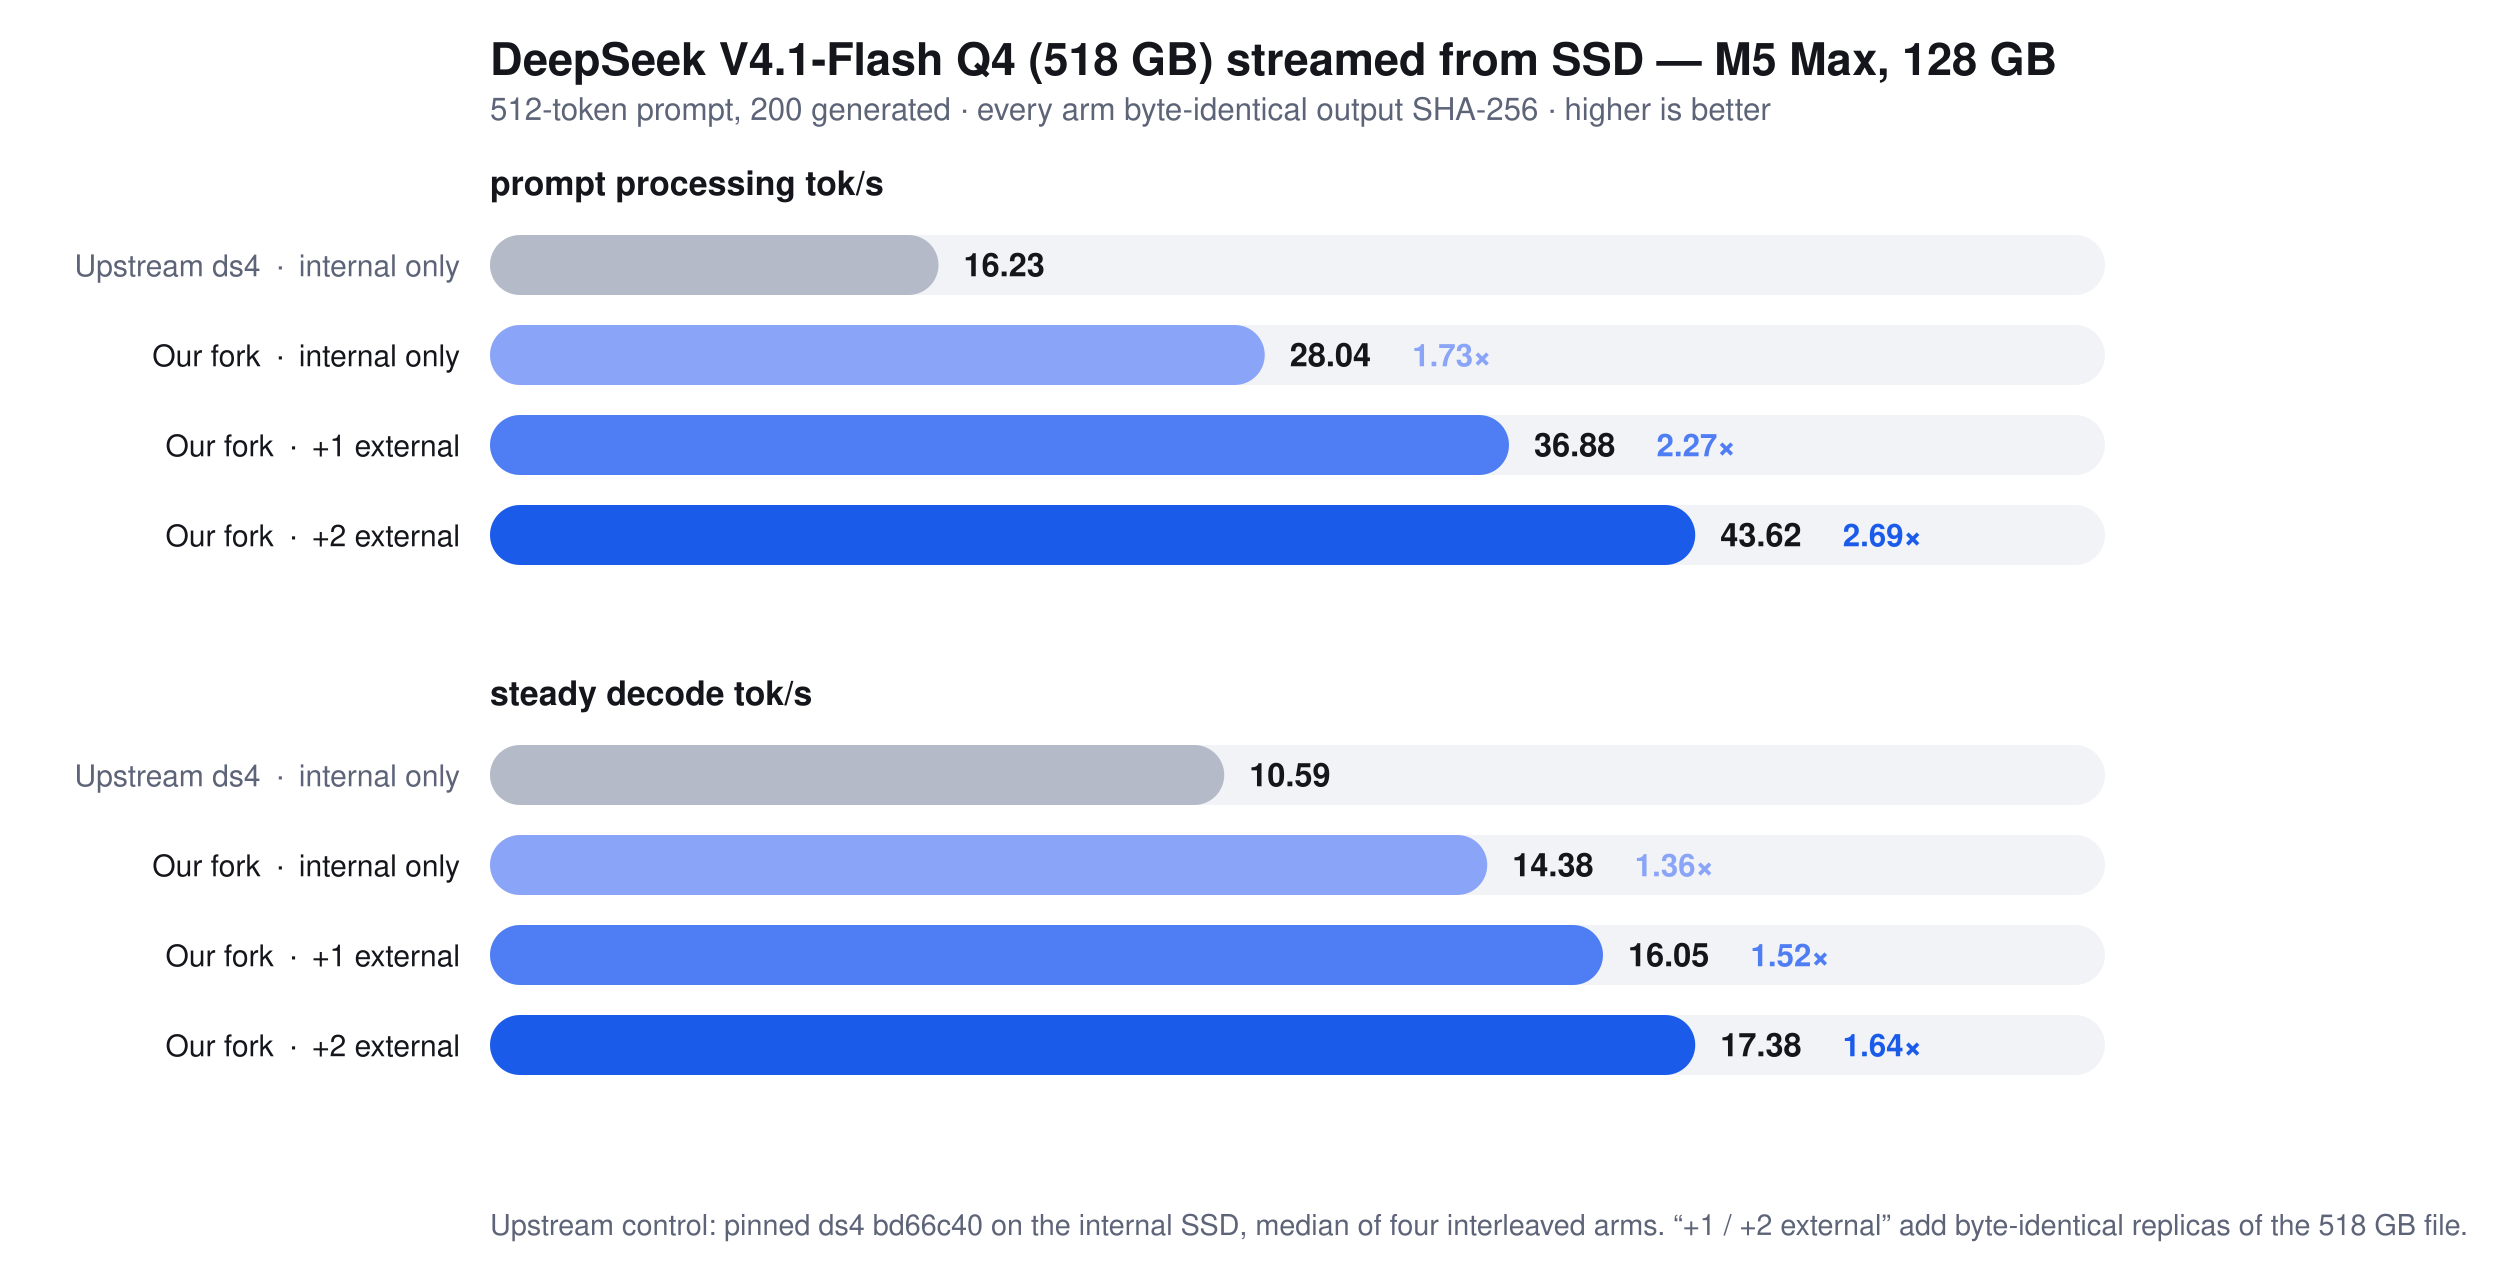
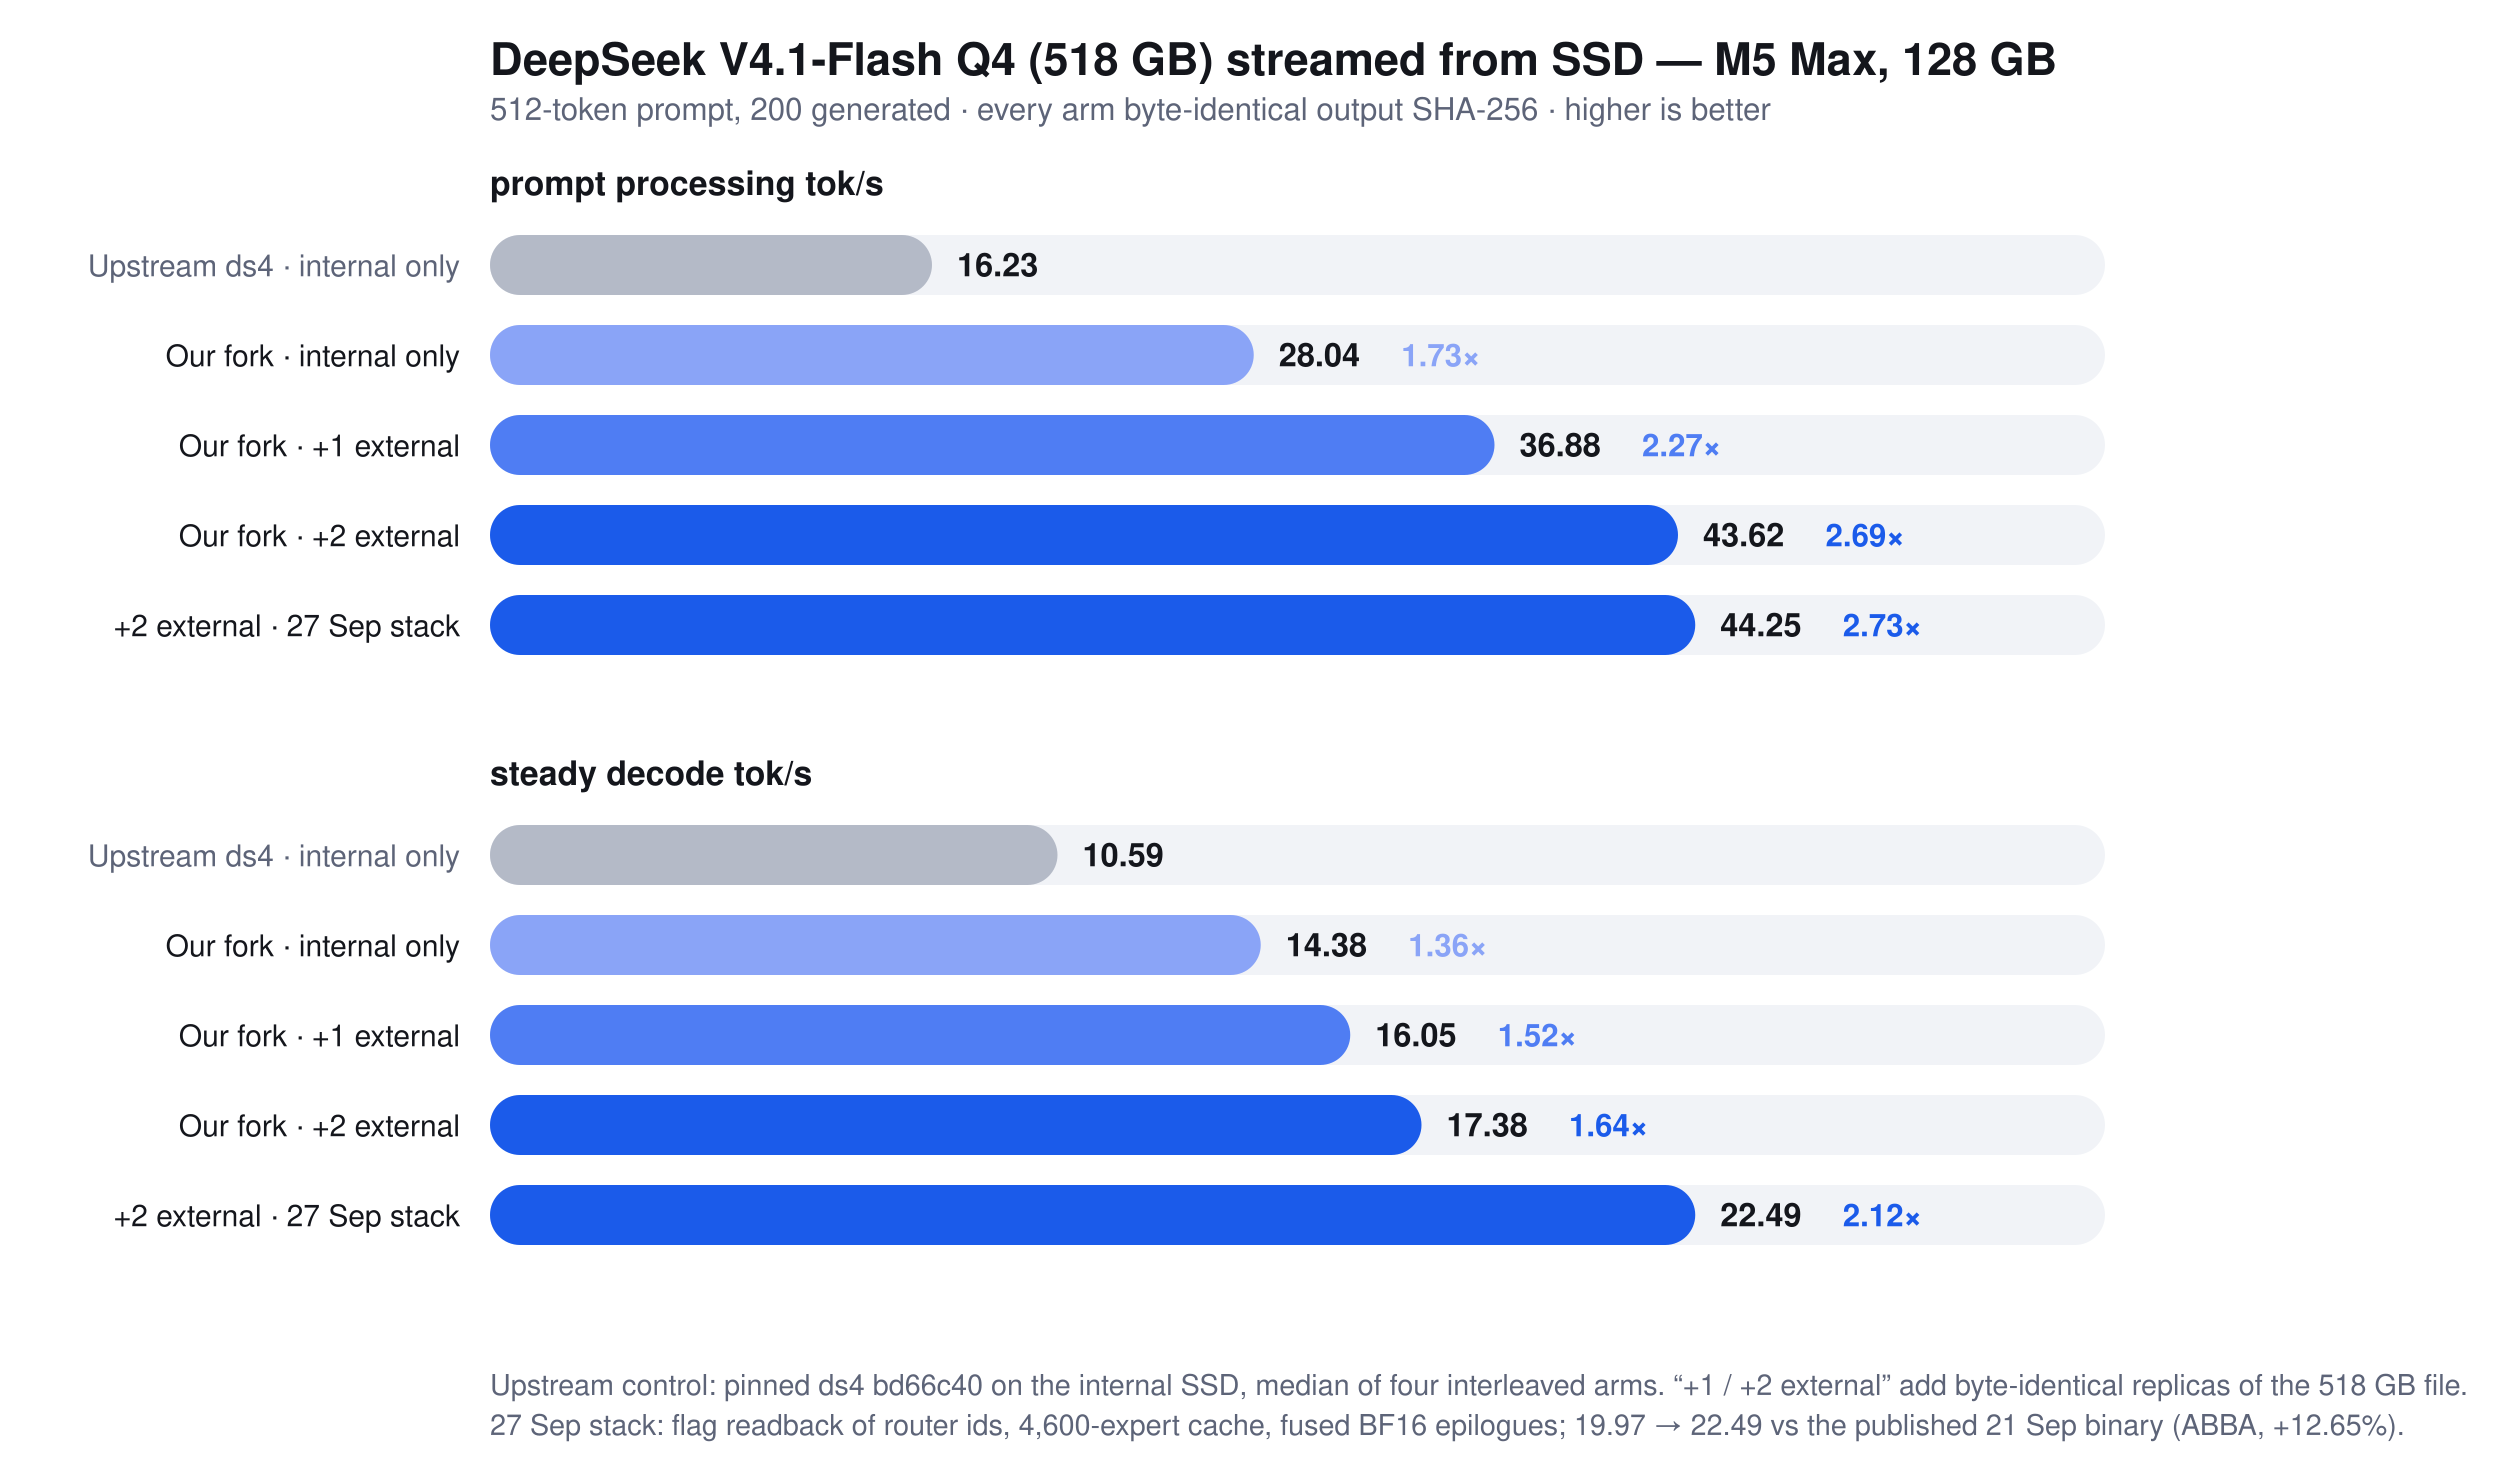
- <svg xmlns="http://www.w3.org/2000/svg" viewBox="0 0 1000 510" width="1000" height="510" font-family="-apple-system,BlinkMacSystemFont,Segoe UI,Helvetica,Arial,sans-serif">
-   <rect width="1000" height="510" fill="#ffffff" />
+ <svg xmlns="http://www.w3.org/2000/svg" viewBox="0 0 1000 590" width="1000" height="590" font-family="-apple-system,BlinkMacSystemFont,Segoe UI,Helvetica,Arial,sans-serif">
+   <rect width="1000" height="590" fill="#ffffff" />
  <text x="196" y="30" font-size="18" font-weight="700" fill="#14161c">DeepSeek V4.1-Flash Q4 (518 GB) streamed from SSD — M5 Max, 128 GB</text>
  <text x="196" y="48" font-size="12.5" fill="#5d6478">512-token prompt, 200 generated · every arm byte-identical output SHA-256 · higher is better</text>
  <text x="196" y="78" font-size="13.5" font-weight="700" fill="#14161c">prompt processing tok/s</text>
-   <text x="184" y="110.5" font-size="12" text-anchor="end" fill="#5d6478">Upstream ds4 · internal only</text>
+   <text x="184" y="110.5" font-size="12" text-anchor="end" fill="#5d6478">Upstream ds4 · internal only</text>
  <rect x="196" y="94" width="646.0" height="24" rx="12" fill="#f1f3f7" />
-   <rect x="196" y="94" width="179.4" height="24" rx="12" fill="#b4bac7" />
-   <text x="385.4" y="110.5" font-size="13" font-weight="700" fill="#14161c">16.23</text>
-   <text x="184" y="146.5" font-size="12" text-anchor="end" fill="#14161c">Our fork · internal only</text>
+   <rect x="196" y="94" width="176.8" height="24" rx="12" fill="#b4bac7" />
+   <text x="382.8" y="110.5" font-size="13" font-weight="700" fill="#14161c">16.23</text>
+   <text x="184" y="146.5" font-size="12" text-anchor="end" fill="#14161c">Our fork · internal only</text>
  <rect x="196" y="130" width="646.0" height="24" rx="12" fill="#f1f3f7" />
-   <rect x="196" y="130" width="309.9" height="24" rx="12" fill="#8aa4f7" />
-   <text x="515.9" y="146.5" font-size="13" font-weight="700" fill="#14161c">28.04</text>
-   <text x="564.9" y="146.5" font-size="12.5" font-weight="600" fill="#8aa4f7">1.73×</text>
-   <text x="184" y="182.5" font-size="12" text-anchor="end" fill="#14161c">Our fork · +1 external</text>
+   <rect x="196" y="130" width="305.5" height="24" rx="12" fill="#8aa4f7" />
+   <text x="511.5" y="146.5" font-size="13" font-weight="700" fill="#14161c">28.04</text>
+   <text x="560.5" y="146.5" font-size="12.5" font-weight="600" fill="#8aa4f7">1.73×</text>
+   <text x="184" y="182.5" font-size="12" text-anchor="end" fill="#14161c">Our fork · +1 external</text>
  <rect x="196" y="166" width="646.0" height="24" rx="12" fill="#f1f3f7" />
-   <rect x="196" y="166" width="407.6" height="24" rx="12" fill="#4f7df3" />
-   <text x="613.6" y="182.5" font-size="13" font-weight="700" fill="#14161c">36.88</text>
-   <text x="662.6" y="182.5" font-size="12.5" font-weight="600" fill="#4f7df3">2.27×</text>
-   <text x="184" y="218.5" font-size="12" text-anchor="end" fill="#14161c">Our fork · +2 external</text>
+   <rect x="196" y="166" width="401.8" height="24" rx="12" fill="#4f7df3" />
+   <text x="607.8" y="182.5" font-size="13" font-weight="700" fill="#14161c">36.88</text>
+   <text x="656.8" y="182.5" font-size="12.5" font-weight="600" fill="#4f7df3">2.27×</text>
+   <text x="184" y="218.5" font-size="12" text-anchor="end" fill="#14161c">Our fork · +2 external</text>
  <rect x="196" y="202" width="646.0" height="24" rx="12" fill="#f1f3f7" />
-   <rect x="196" y="202" width="482.1" height="24" rx="12" fill="#1b5bea" />
-   <text x="688.1" y="218.5" font-size="13" font-weight="700" fill="#14161c">43.62</text>
-   <text x="737.1" y="218.5" font-size="12.5" font-weight="600" fill="#1b5bea">2.69×</text>
-   <text x="196" y="282" font-size="13.5" font-weight="700" fill="#14161c">steady decode tok/s</text>
-   <text x="184" y="314.5" font-size="12" text-anchor="end" fill="#5d6478">Upstream ds4 · internal only</text>
-   <rect x="196" y="298" width="646.0" height="24" rx="12" fill="#f1f3f7" />
-   <rect x="196" y="298" width="293.7" height="24" rx="12" fill="#b4bac7" />
-   <text x="499.7" y="314.5" font-size="13" font-weight="700" fill="#14161c">10.59</text>
-   <text x="184" y="350.5" font-size="12" text-anchor="end" fill="#14161c">Our fork · internal only</text>
-   <rect x="196" y="334" width="646.0" height="24" rx="12" fill="#f1f3f7" />
-   <rect x="196" y="334" width="398.9" height="24" rx="12" fill="#8aa4f7" />
-   <text x="604.9" y="350.5" font-size="13" font-weight="700" fill="#14161c">14.38</text>
-   <text x="653.9" y="350.5" font-size="12.5" font-weight="600" fill="#8aa4f7">1.36×</text>
-   <text x="184" y="386.5" font-size="12" text-anchor="end" fill="#14161c">Our fork · +1 external</text>
-   <rect x="196" y="370" width="646.0" height="24" rx="12" fill="#f1f3f7" />
-   <rect x="196" y="370" width="445.2" height="24" rx="12" fill="#4f7df3" />
-   <text x="651.2" y="386.5" font-size="13" font-weight="700" fill="#14161c">16.05</text>
-   <text x="700.2" y="386.5" font-size="12.5" font-weight="600" fill="#4f7df3">1.52×</text>
-   <text x="184" y="422.5" font-size="12" text-anchor="end" fill="#14161c">Our fork · +2 external</text>
-   <rect x="196" y="406" width="646.0" height="24" rx="12" fill="#f1f3f7" />
-   <rect x="196" y="406" width="482.1" height="24" rx="12" fill="#1b5bea" />
-   <text x="688.1" y="422.5" font-size="13" font-weight="700" fill="#14161c">17.38</text>
-   <text x="737.1" y="422.5" font-size="12.5" font-weight="600" fill="#1b5bea">1.64×</text>
-   <text x="196" y="494" font-size="11.5" fill="#5d6478">Upstream control: pinned ds4 bd66c40 on the internal SSD, median of four interleaved arms. “+1 / +2 external” add byte-identical replicas of the 518 GB file.</text>
+   <rect x="196" y="202" width="475.2" height="24" rx="12" fill="#1b5bea" />
+   <text x="681.2" y="218.5" font-size="13" font-weight="700" fill="#14161c">43.62</text>
+   <text x="730.2" y="218.5" font-size="12.5" font-weight="600" fill="#1b5bea">2.69×</text>
+   <text x="184" y="254.5" font-size="12" text-anchor="end" fill="#14161c">+2 external · 27 Sep stack</text>
+   <rect x="196" y="238" width="646.0" height="24" rx="12" fill="#f1f3f7" />
+   <rect x="196" y="238" width="482.1" height="24" rx="12" fill="#1b5bea" />
+   <text x="688.1" y="254.5" font-size="13" font-weight="700" fill="#14161c">44.25</text>
+   <text x="737.1" y="254.5" font-size="12.5" font-weight="600" fill="#1b5bea">2.73×</text>
+   <text x="196" y="314" font-size="13.5" font-weight="700" fill="#14161c">steady decode tok/s</text>
+   <text x="184" y="346.5" font-size="12" text-anchor="end" fill="#5d6478">Upstream ds4 · internal only</text>
+   <rect x="196" y="330" width="646.0" height="24" rx="12" fill="#f1f3f7" />
+   <rect x="196" y="330" width="227.0" height="24" rx="12" fill="#b4bac7" />
+   <text x="433.0" y="346.5" font-size="13" font-weight="700" fill="#14161c">10.59</text>
+   <text x="184" y="382.5" font-size="12" text-anchor="end" fill="#14161c">Our fork · internal only</text>
+   <rect x="196" y="366" width="646.0" height="24" rx="12" fill="#f1f3f7" />
+   <rect x="196" y="366" width="308.3" height="24" rx="12" fill="#8aa4f7" />
+   <text x="514.3" y="382.5" font-size="13" font-weight="700" fill="#14161c">14.38</text>
+   <text x="563.3" y="382.5" font-size="12.5" font-weight="600" fill="#8aa4f7">1.36×</text>
+   <text x="184" y="418.5" font-size="12" text-anchor="end" fill="#14161c">Our fork · +1 external</text>
+   <rect x="196" y="402" width="646.0" height="24" rx="12" fill="#f1f3f7" />
+   <rect x="196" y="402" width="344.1" height="24" rx="12" fill="#4f7df3" />
+   <text x="550.1" y="418.5" font-size="13" font-weight="700" fill="#14161c">16.05</text>
+   <text x="599.1" y="418.5" font-size="12.5" font-weight="600" fill="#4f7df3">1.52×</text>
+   <text x="184" y="454.5" font-size="12" text-anchor="end" fill="#14161c">Our fork · +2 external</text>
+   <rect x="196" y="438" width="646.0" height="24" rx="12" fill="#f1f3f7" />
+   <rect x="196" y="438" width="372.6" height="24" rx="12" fill="#1b5bea" />
+   <text x="578.6" y="454.5" font-size="13" font-weight="700" fill="#14161c">17.38</text>
+   <text x="627.6" y="454.5" font-size="12.5" font-weight="600" fill="#1b5bea">1.64×</text>
+   <text x="184" y="490.5" font-size="12" text-anchor="end" fill="#14161c">+2 external · 27 Sep stack</text>
+   <rect x="196" y="474" width="646.0" height="24" rx="12" fill="#f1f3f7" />
+   <rect x="196" y="474" width="482.1" height="24" rx="12" fill="#1b5bea" />
+   <text x="688.1" y="490.5" font-size="13" font-weight="700" fill="#14161c">22.49</text>
+   <text x="737.1" y="490.5" font-size="12.5" font-weight="600" fill="#1b5bea">2.12×</text>
+   <text x="196" y="558" font-size="11.5" fill="#5d6478">Upstream control: pinned ds4 bd66c40 on the internal SSD, median of four interleaved arms. “+1 / +2 external” add byte-identical replicas of the 518 GB file.</text>
+   <text x="196" y="574" font-size="11.5" fill="#5d6478">27 Sep stack: flag readback of router ids, 4,600-expert cache, fused BF16 epilogues; 19.97 → 22.49 vs the published 21 Sep binary (ABBA, +12.65%).</text>
</svg>
